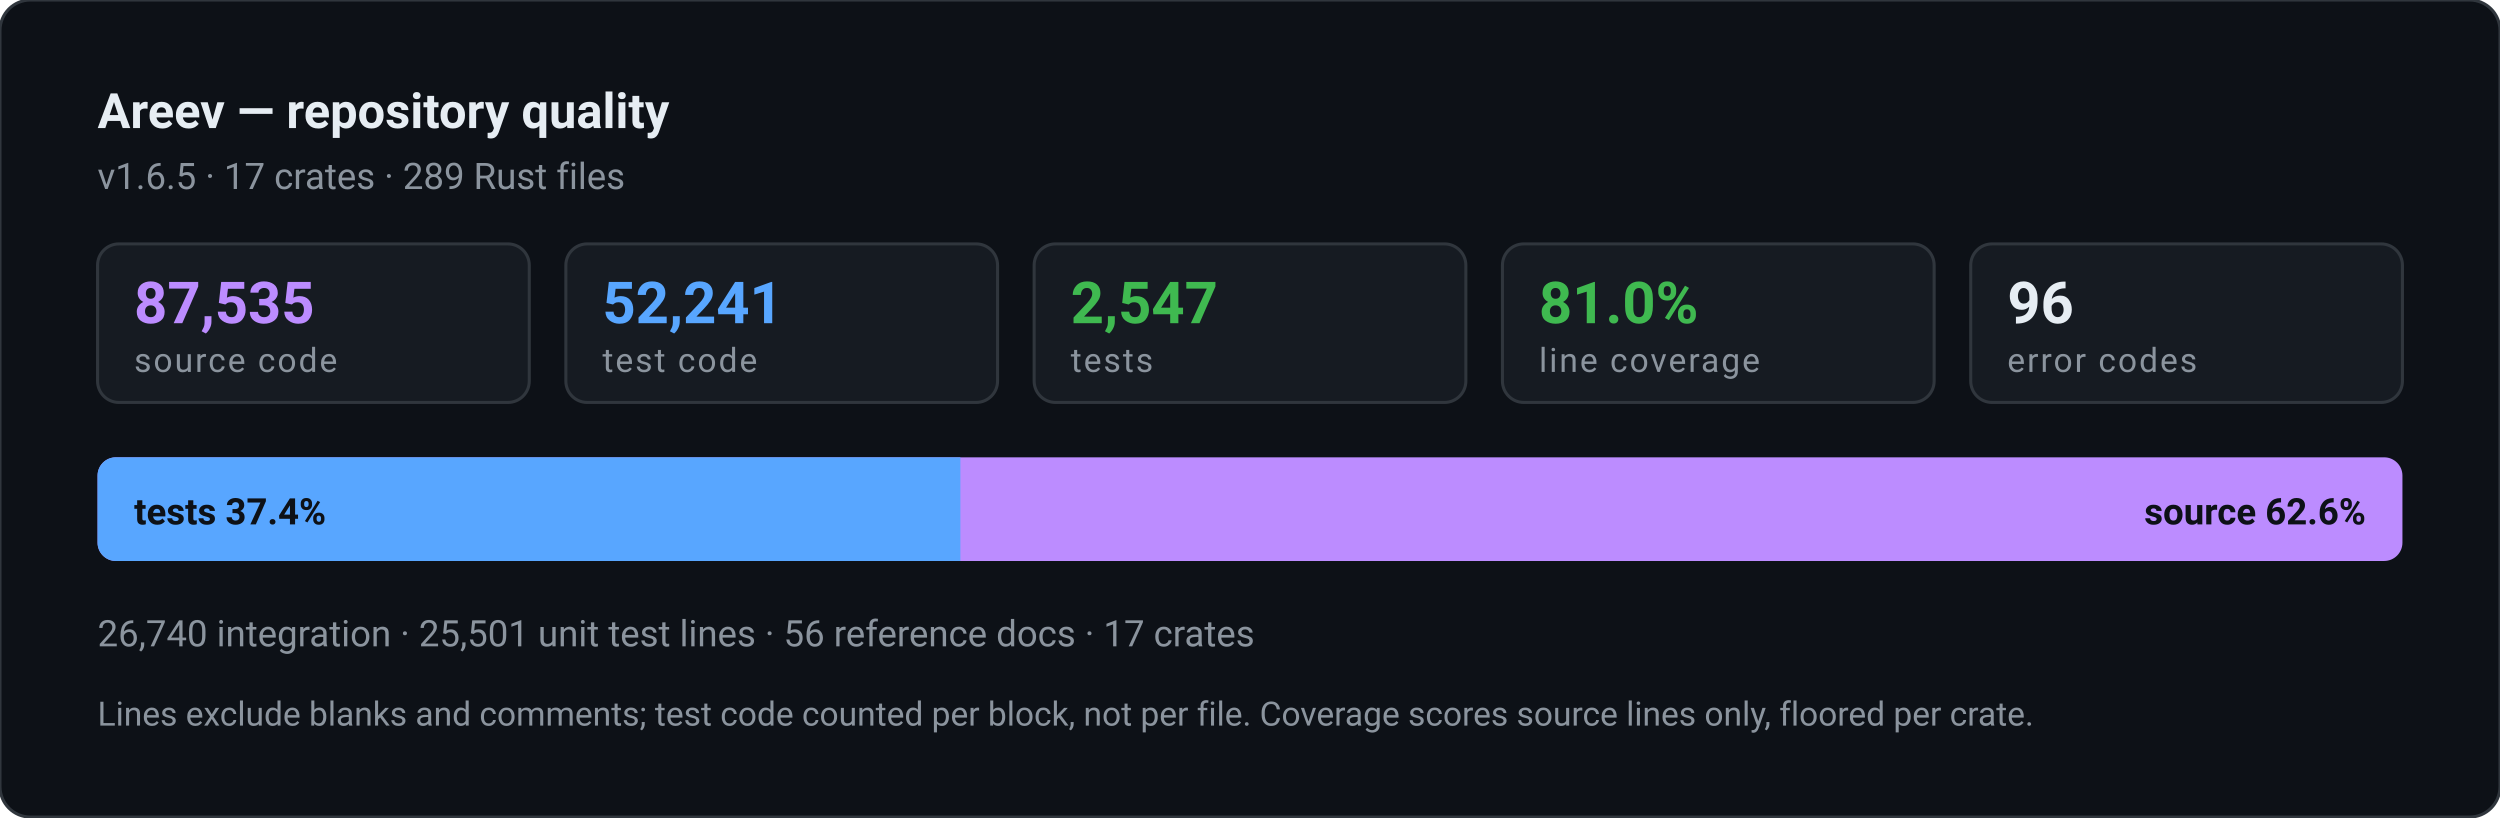
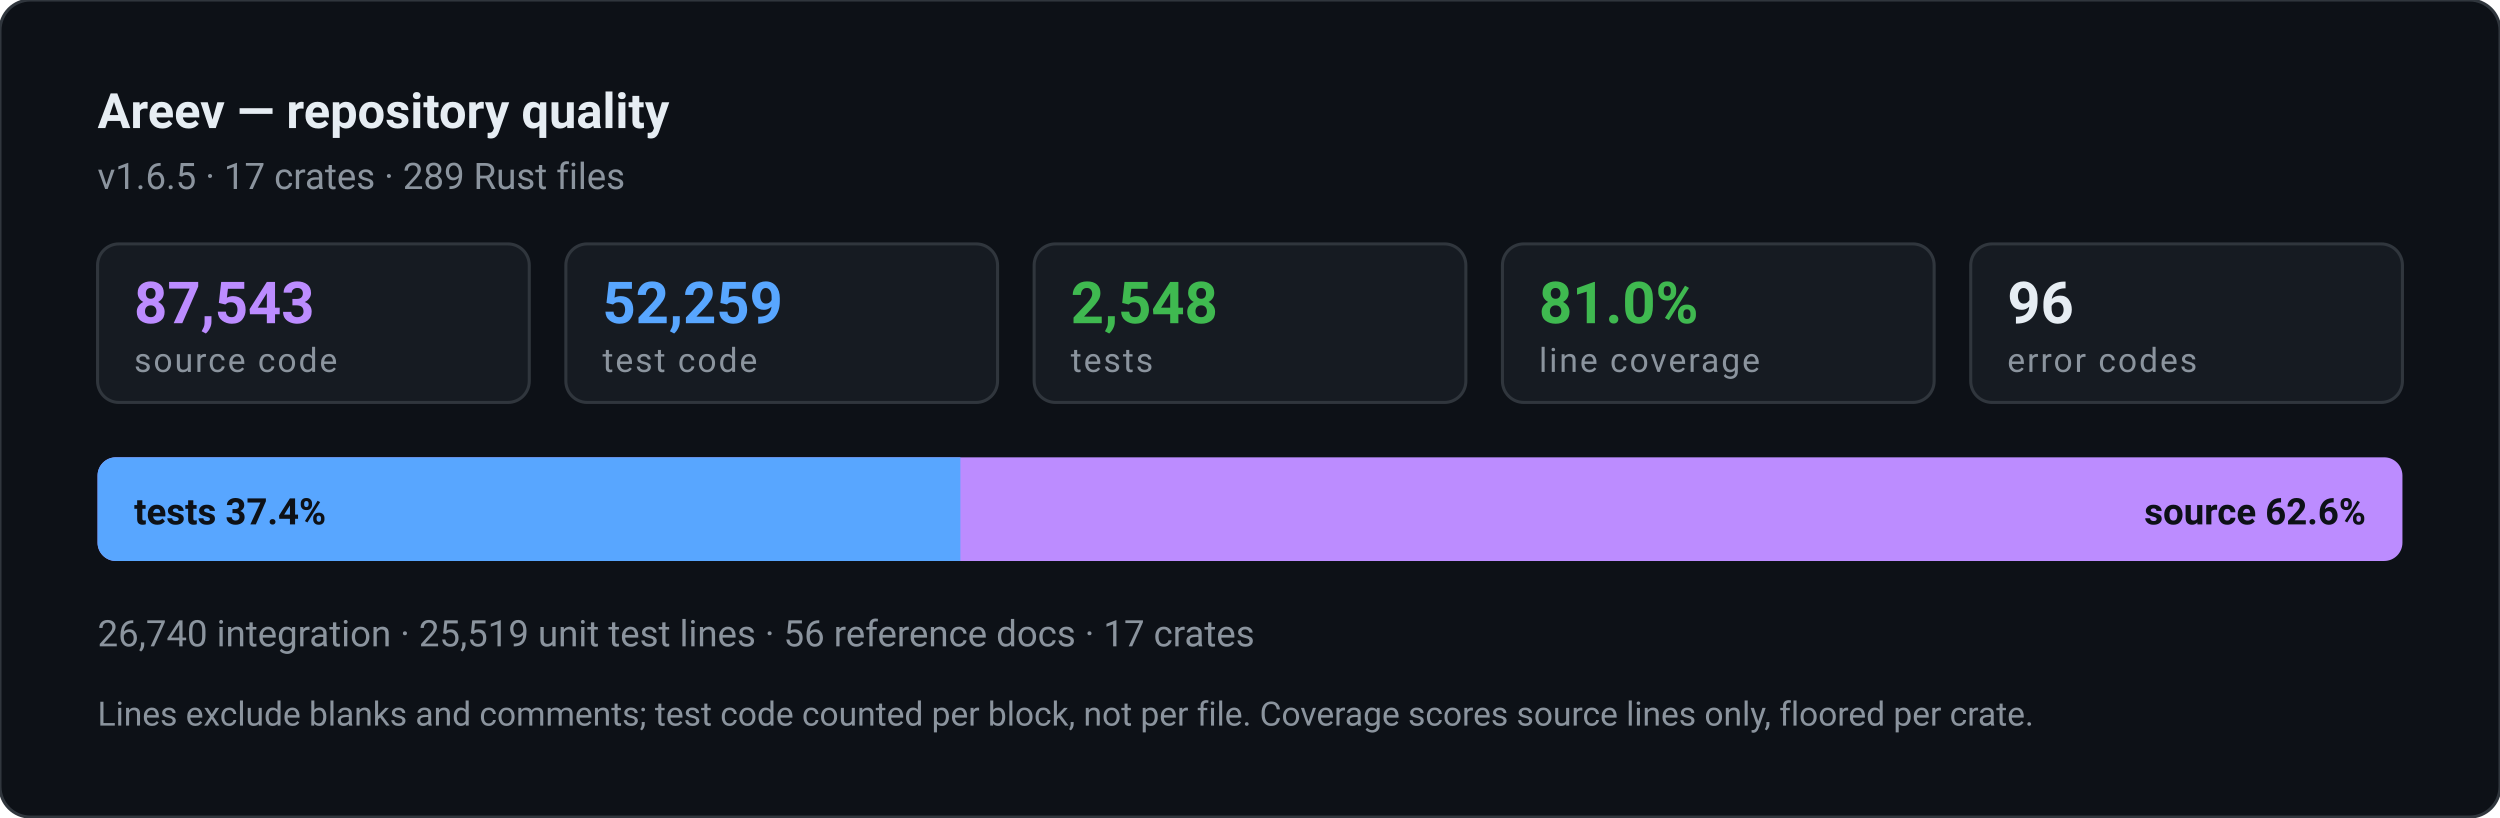
- <svg xmlns="http://www.w3.org/2000/svg" width="820" height="268" viewBox="0 0 820 268" role="img" aria-label="Areev repository quality: 52,241 lines of test code against 87,535 lines of source, 2,547 tests, 81.0% line coverage">
+ <svg xmlns="http://www.w3.org/2000/svg" width="820" height="268" viewBox="0 0 820 268" role="img" aria-label="Areev repository quality: 52,259 lines of test code against 87,543 lines of source, 2,548 tests, 81.0% line coverage">
  <style>text{font-family:ui-sans-serif,-apple-system,"Segoe UI",Roboto,Helvetica,Arial,sans-serif}.n{font-weight:700;font-variant-numeric:tabular-nums}.l{font-size:11px;letter-spacing:.06em;text-transform:uppercase}</style>
  <rect width="820" height="268" rx="10" fill="#0d1117" stroke="#30363d" />
  <text x="32" y="42" class="n" font-size="16" fill="#e6edf3">Areev — repository quality</text>
  <text x="32" y="62" font-size="12" fill="#8b949e">v1.6.5 · 17 crates · 289 Rust files</text>
  <rect x="32.0" y="80" width="141.6" height="52" rx="7" fill="#161b22" stroke="#30363d" />
-   <text x="44.0" y="106" class="n" font-size="19" fill="#bc8cff">87,535</text>
+   <text x="44.0" y="106" class="n" font-size="19" fill="#bc8cff">87,543</text>
  <text x="44.0" y="122" class="l" fill="#8b949e">source code</text>
  <rect x="185.6" y="80" width="141.6" height="52" rx="7" fill="#161b22" stroke="#30363d" />
-   <text x="197.6" y="106" class="n" font-size="19" fill="#58a6ff">52,241</text>
+   <text x="197.6" y="106" class="n" font-size="19" fill="#58a6ff">52,259</text>
  <text x="197.6" y="122" class="l" fill="#8b949e">test code</text>
  <rect x="339.2" y="80" width="141.6" height="52" rx="7" fill="#161b22" stroke="#30363d" />
-   <text x="351.2" y="106" class="n" font-size="19" fill="#3fb950">2,547</text>
+   <text x="351.2" y="106" class="n" font-size="19" fill="#3fb950">2,548</text>
  <text x="351.2" y="122" class="l" fill="#8b949e">tests</text>
  <rect x="492.8" y="80" width="141.6" height="52" rx="7" fill="#161b22" stroke="#30363d" />
  <text x="504.8" y="106" class="n" font-size="19" fill="#3fb950">81.0%</text>
  <text x="504.8" y="122" class="l" fill="#8b949e">line coverage</text>
  <rect x="646.4" y="80" width="141.6" height="52" rx="7" fill="#161b22" stroke="#30363d" />
  <text x="658.4" y="106" class="n" font-size="19" fill="#e6edf3">96</text>
  <text x="658.4" y="122" class="l" fill="#8b949e">error codes</text>
  <rect x="32" y="150" width="756" height="34" rx="6" fill="#bc8cff" />
  <path d="M32 156a6 6 0 0 1 6-6h277v34h-277a6 6 0 0 1-6-6z" fill="#58a6ff" />
  <text x="44" y="172" class="n" font-size="12" fill="#0d1117">tests 37.4%</text>
  <text x="776" y="172" class="n" font-size="12" fill="#0d1117" text-anchor="end">source 62.6%</text>
-   <text x="32" y="212" font-size="12" fill="#8b949e">26,740 integration · 25,501 unit test lines · 56 reference docs · 17 crates</text>
+   <text x="32" y="212" font-size="12" fill="#8b949e">26,740 integration · 25,519 unit test lines · 56 reference docs · 17 crates</text>
  <text x="32" y="238" font-size="11" fill="#8b949e">Lines exclude blanks and comments; test code counted per block, not per file. Coverage scores source lines only, floored per crate.</text>
</svg>
